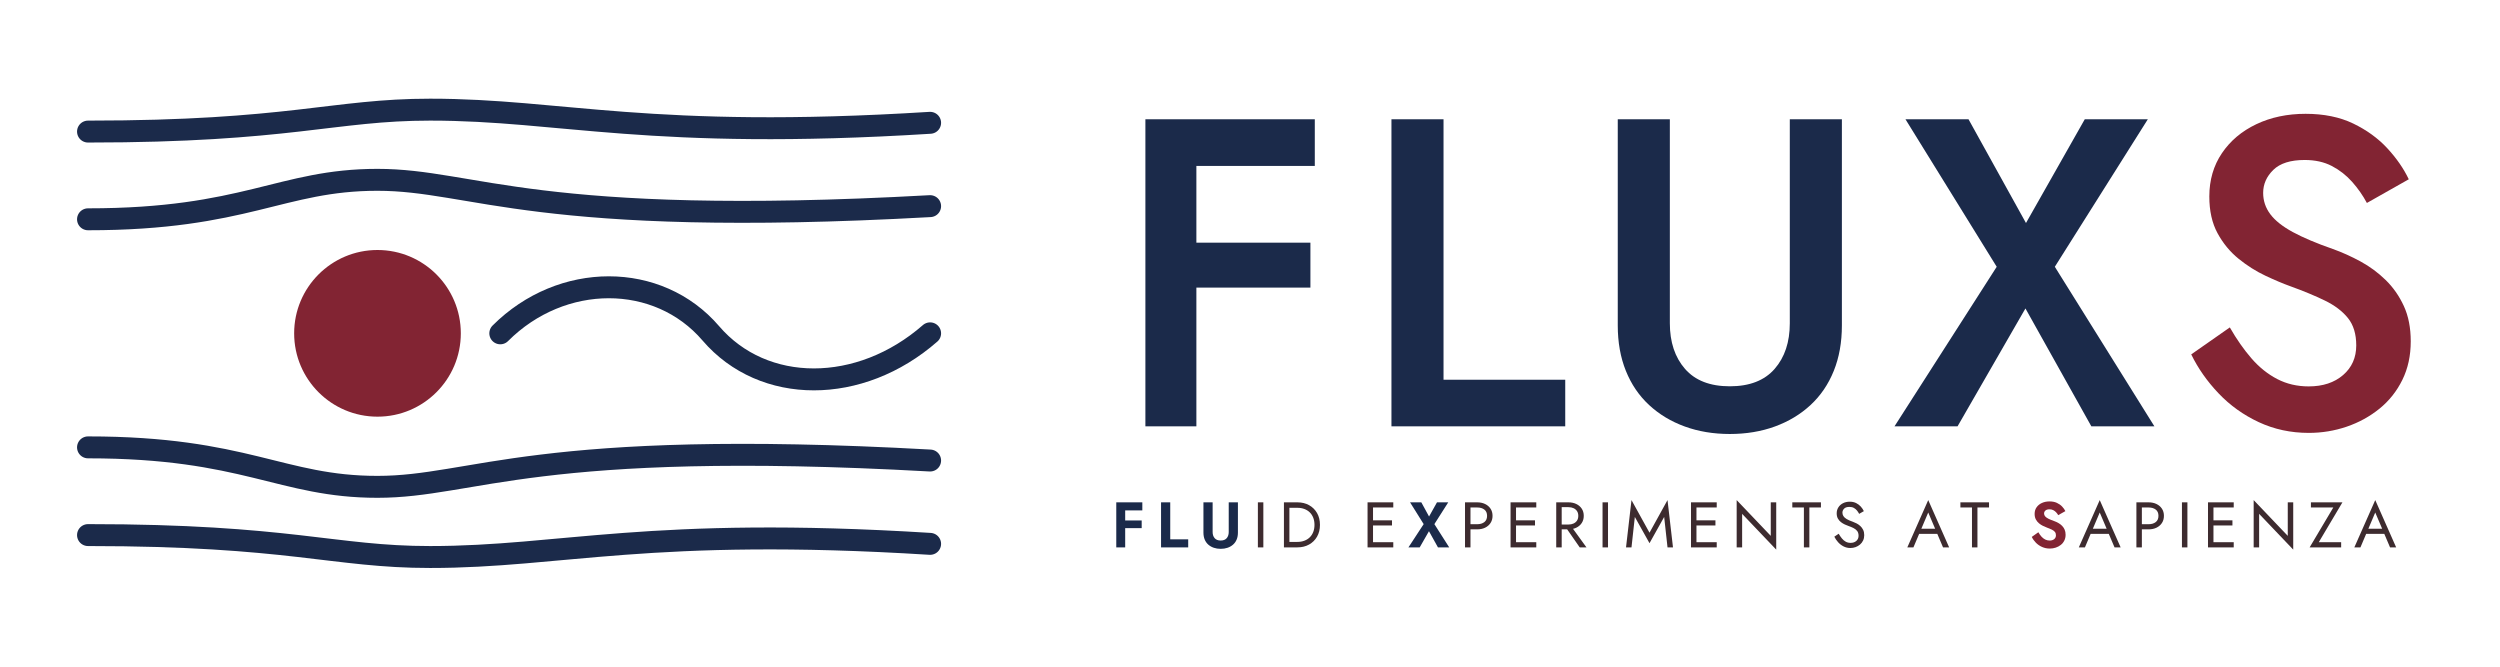
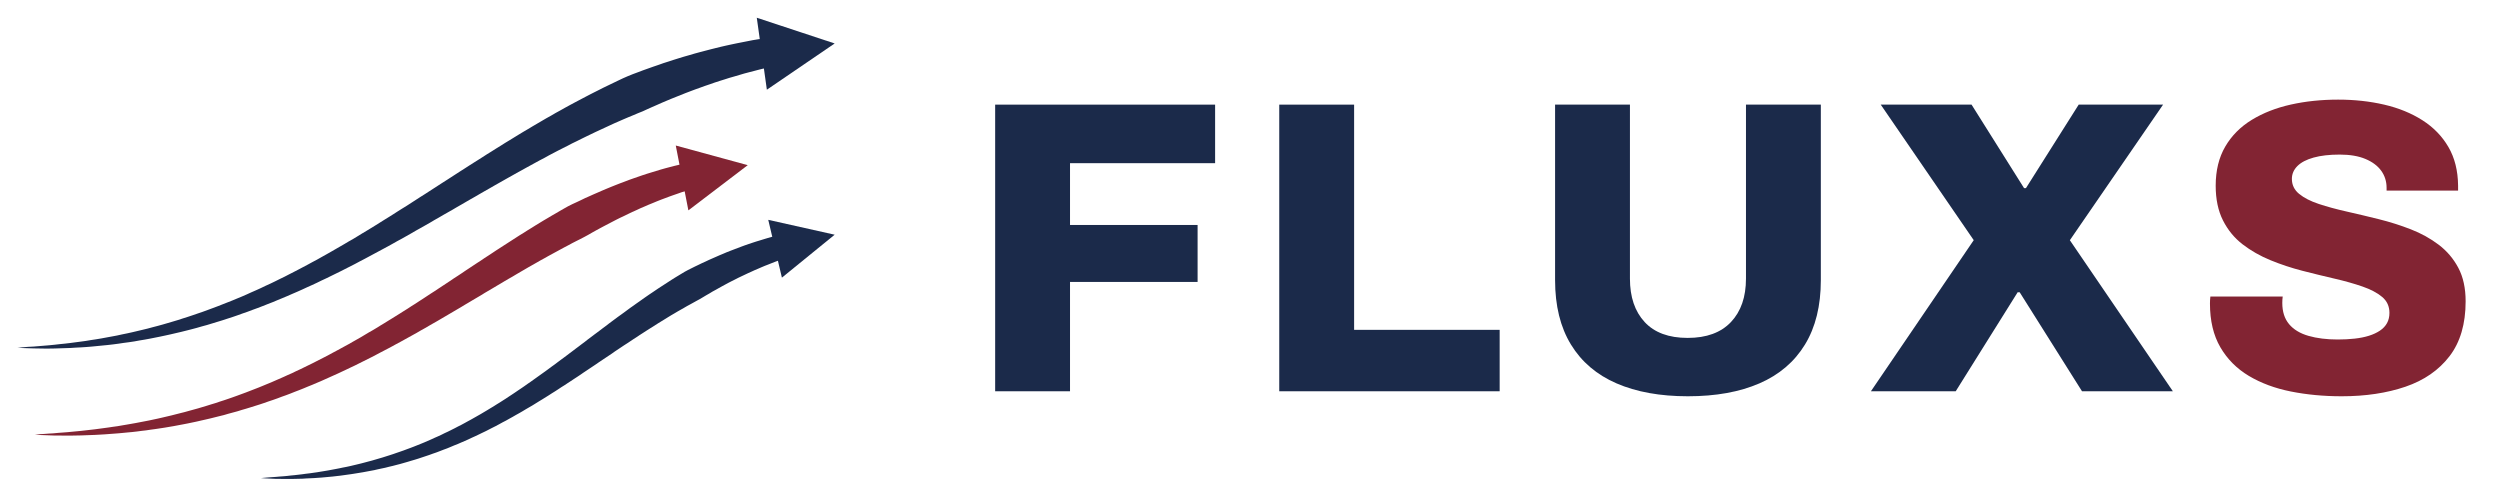
- <svg xmlns="http://www.w3.org/2000/svg" viewBox="0 0 854.8 228.0" width="855" height="228">
-   <g transform="translate(24,24.0) scale(1.5)">
-     <circle cx="70" cy="60" r="19" fill="#822433" />
-     <g fill="none" stroke="#1B2A4A" stroke-width="5" stroke-linecap="round">
-       <path d="M4 14 C50 14 60 9 82 9 C112 9 132 16 196 12" />
-       <path d="M4 34 C40 34 48 25 70 25 C92 25 106 36 196 31" />
-       <path d="M98 60 C112 46 134 46 146 60 C158 74 180 74 196 60" />
-       <path d="M4 86 C40 86 48 95 70 95 C92 95 106 84 196 89" />
-       <path d="M4 106 C50 106 60 111 82 111 C112 111 132 104 196 108" />
-     </g>
-   </g>
-   <path fill="#1B2A4A" d="M402.613 56.738H449.562V40.8H402.613ZM402.613 98.363H448.062V82.988H402.613ZM391.625 40.8V145.8H409.062V40.8Z M475.775 40.8V145.8H535.212V129.863H493.587V40.8Z M553.175 40.8V111.3Q553.175 119.963 555.95 126.844Q558.725 133.725 563.881 138.506Q569.037 143.288 576.069 145.856Q583.1 148.425 591.5 148.425Q599.9 148.425 606.931 145.856Q613.962 143.288 619.119 138.506Q624.275 133.725 627.05 126.844Q629.825 119.963 629.825 111.3V40.8H612.012V110.55Q612.012 120.225 606.819 126.169Q601.625 132.113 591.5 132.113Q581.375 132.113 576.181 126.169Q570.987 120.225 570.987 110.55V40.8Z M712.887 40.8 692.787 76.275 673.137 40.8H651.575L682.775 91.238L647.825 145.8H669.387L692.6 105.488L715.137 145.8H736.7L702.65 91.238L734.45 40.8Z" />
-   <path fill="#822433" d="M762.5 111.975 749.3 121.2Q752.788 128.363 758.656 134.531Q764.525 140.7 772.4 144.375Q780.275 148.05 789.5 148.05Q796.25 148.05 802.494 145.913Q808.737 143.775 813.688 139.762Q818.637 135.75 821.506 129.919Q824.375 124.088 824.375 116.738Q824.375 109.8 822.013 104.663Q819.65 99.525 815.787 95.756Q811.925 91.988 807.2 89.419Q802.475 86.85 797.75 85.163Q789.35 82.238 784.081 79.388Q778.812 76.538 776.356 73.275Q773.9 70.013 773.9 65.963Q773.9 61.5 777.369 58.106Q780.837 54.713 788.112 54.713Q793.438 54.713 797.394 56.775Q801.35 58.838 804.331 62.194Q807.312 65.55 809.375 69.413L823.7 61.313Q821.075 55.8 816.331 50.681Q811.587 45.563 804.688 42.244Q797.788 38.925 788.413 38.925Q779.038 38.925 771.575 42.469Q764.112 46.013 759.8 52.388Q755.487 58.763 755.487 67.2Q755.487 74.588 758.3 79.763Q761.112 84.938 765.481 88.481Q769.85 92.025 774.669 94.294Q779.487 96.563 783.35 97.95Q789.987 100.35 795.031 102.806Q800.075 105.263 802.906 108.788Q805.737 112.313 805.737 118.125Q805.737 124.388 801.237 128.269Q796.737 132.15 789.462 132.15Q783.575 132.15 778.719 129.638Q773.862 127.125 769.906 122.569Q765.95 118.013 762.5 111.975Z" />
-   <path fill="#1B2A4A" d="M383.69 174.55H390.576V171.8H383.69ZM383.69 180.616H390.356V178.007H383.69ZM381.666 171.8V187.2H384.714V171.8Z M396.978 171.8V187.2H406.265V184.45H400.121V171.8Z M411.476 171.8V182.14Q411.476 183.501 411.914 184.54Q412.353 185.578 413.154 186.278Q413.955 186.977 415.032 187.34Q416.108 187.703 417.372 187.703Q418.635 187.703 419.712 187.34Q420.788 186.977 421.589 186.278Q422.391 185.578 422.829 184.54Q423.268 183.501 423.268 182.14V171.8H420.125V181.951Q420.125 183.253 419.432 184.056Q418.739 184.859 417.372 184.859Q416.005 184.859 415.312 184.056Q414.619 183.253 414.619 181.951V171.8Z" />
-   <path fill="#3D2B2F" d="M430.094 171.8V187.2H431.964V171.8Z M439.004 171.8V187.2H440.874V171.8ZM443.624 187.2Q445.868 187.2 447.606 186.232Q449.344 185.264 450.334 183.537Q451.324 181.81 451.324 179.5Q451.324 177.19 450.334 175.463Q449.344 173.736 447.606 172.768Q445.868 171.8 443.624 171.8H440.038V173.67H443.624Q444.922 173.67 446.0 174.077Q447.078 174.484 447.848 175.243Q448.618 176.002 449.036 177.08Q449.454 178.158 449.454 179.5Q449.454 180.842 449.036 181.92Q448.618 182.998 447.848 183.757Q447.078 184.516 446.0 184.923Q444.922 185.33 443.624 185.33H440.038V187.2Z  M468.638 187.2H476.404V185.44H468.638ZM468.638 173.56H476.404V171.8H468.638ZM468.638 179.72H475.964V177.96H468.638ZM467.604 171.8V187.2H469.474V171.8Z" />
-   <path fill="#1B2A4A" d="M491.348 171.8 488.636 176.649 485.99 171.8H482.14L486.794 179.249L481.59 187.2H485.44L488.605 181.669L491.678 187.2H495.528L490.456 179.249L495.198 171.8Z" />
-   <path fill="#3D2B2F" d="M500.934 171.8V187.2H502.804V171.8ZM501.968 173.56H505.114Q506.61 173.56 507.545 174.275Q508.48 174.99 508.48 176.42Q508.48 177.828 507.545 178.554Q506.61 179.28 505.114 179.28H501.968V181.04H505.114Q506.61 181.04 507.787 180.479Q508.964 179.918 509.657 178.873Q510.35 177.828 510.35 176.42Q510.35 174.99 509.657 173.956Q508.964 172.922 507.787 172.361Q506.61 171.8 505.114 171.8H501.968Z M517.544 187.2H525.31V185.44H517.544ZM517.544 173.56H525.31V171.8H517.544ZM517.544 179.72H524.87V177.96H517.544ZM516.51 171.8V187.2H518.38V171.8Z M534.88 179.61 540.16 187.2H542.47L536.97 179.61ZM532.13 171.8V187.2H534.0V171.8ZM533.164 173.45H536.31Q537.3 173.45 538.059 173.802Q538.818 174.154 539.247 174.814Q539.676 175.474 539.676 176.42Q539.676 177.366 539.247 178.026Q538.818 178.686 538.059 179.038Q537.3 179.39 536.31 179.39H533.164V181.04H536.31Q537.806 181.04 538.983 180.479Q540.16 179.918 540.853 178.873Q541.546 177.828 541.546 176.42Q541.546 174.99 540.853 173.956Q540.16 172.922 538.983 172.361Q537.806 171.8 536.31 171.8H533.164Z M547.97 171.8V187.2H549.84V171.8Z M559.014 176.794 564.03 185.77 569.046 176.794 570.19 187.2H572.06L570.19 171.03L564.03 182.184L557.87 171.03L556.0 187.2H557.87Z M579.254 187.2H587.02V185.44H579.254ZM579.254 173.56H587.02V171.8H579.254ZM579.254 179.72H586.58V177.96H579.254ZM578.22 171.8V187.2H580.09V171.8Z M605.5 171.8V183.262L593.84 171.03V187.2H595.71V175.738L607.37 187.97V171.8Z M612.87 173.56H616.83V187.2H618.7V173.56H622.66V171.8H612.87Z M628.732 182.536 627.236 183.548Q627.742 184.56 628.545 185.451Q629.348 186.342 630.415 186.881Q631.482 187.42 632.736 187.42Q633.66 187.42 634.507 187.112Q635.354 186.804 636.025 186.232Q636.696 185.66 637.081 184.846Q637.466 184.032 637.466 183.02Q637.466 181.964 637.092 181.205Q636.718 180.446 636.135 179.907Q635.552 179.368 634.87 179.016Q634.188 178.664 633.572 178.444Q632.23 177.982 631.449 177.509Q630.668 177.036 630.338 176.497Q630.008 175.958 630.008 175.32Q630.008 174.572 630.58 173.967Q631.152 173.362 632.406 173.362Q633.308 173.362 633.935 173.714Q634.562 174.066 635.002 174.616Q635.442 175.166 635.728 175.738L637.334 174.814Q636.96 174 636.3 173.263Q635.64 172.526 634.705 172.053Q633.77 171.58 632.516 171.58Q631.218 171.58 630.206 172.097Q629.194 172.614 628.622 173.516Q628.05 174.418 628.05 175.562Q628.05 176.618 628.457 177.344Q628.864 178.07 629.502 178.565Q630.14 179.06 630.844 179.379Q631.548 179.698 632.12 179.896Q633 180.204 633.781 180.589Q634.562 180.974 635.046 181.59Q635.53 182.206 635.53 183.24Q635.53 184.296 634.782 184.978Q634.034 185.66 632.802 185.66Q631.878 185.66 631.152 185.264Q630.426 184.868 629.843 184.164Q629.26 183.46 628.732 182.536Z  M655.33 182.58H663.47L662.81 180.82H655.99ZM659.356 175.276 661.996 181.48 662.172 181.92 664.416 187.2H666.506L659.356 171.03L652.206 187.2H654.296L656.584 181.788L656.76 181.392Z M670.356 173.56H674.316V187.2H676.186V173.56H680.146V171.8H670.356Z " />
-   <path fill="#822433" d="M697.017 182.027 694.767 183.623Q695.282 184.701 696.184 185.616Q697.086 186.531 698.304 187.07Q699.522 187.609 700.945 187.609Q701.983 187.609 702.947 187.291Q703.912 186.974 704.678 186.373Q705.443 185.773 705.889 184.888Q706.335 184.004 706.335 182.879Q706.335 181.889 706.009 181.139Q705.682 180.389 705.127 179.827Q704.572 179.264 703.871 178.87Q703.171 178.475 702.423 178.208Q701.269 177.803 700.502 177.424Q699.735 177.045 699.354 176.61Q698.972 176.175 698.972 175.612Q698.972 175.025 699.435 174.603Q699.899 174.182 700.832 174.182Q701.527 174.182 702.074 174.449Q702.621 174.717 703.056 175.168Q703.491 175.619 703.805 176.181L706.26 174.805Q705.867 174 705.146 173.239Q704.425 172.479 703.358 171.982Q702.291 171.486 700.829 171.486Q699.399 171.486 698.246 172.007Q697.092 172.529 696.417 173.488Q695.741 174.446 695.741 175.751Q695.741 176.854 696.157 177.636Q696.574 178.419 697.216 178.956Q697.859 179.494 698.568 179.836Q699.277 180.179 699.839 180.386Q700.879 180.77 701.59 181.112Q702.3 181.455 702.666 181.901Q703.032 182.347 703.032 183.07Q703.032 183.891 702.435 184.379Q701.838 184.868 700.889 184.868Q700.069 184.868 699.366 184.519Q698.664 184.17 698.085 183.528Q697.507 182.885 697.017 182.027Z" />
-   <path fill="#3D2B2F" d="M713.982 182.58H722.122L721.462 180.82H714.642ZM718.008 175.276 720.648 181.48 720.824 181.92 723.068 187.2H725.158L718.008 171.03L710.858 187.2H712.948L715.236 181.788L715.412 181.392Z M730.548 171.8V187.2H732.418V171.8ZM731.582 173.56H734.728Q736.224 173.56 737.159 174.275Q738.094 174.99 738.094 176.42Q738.094 177.828 737.159 178.554Q736.224 179.28 734.728 179.28H731.582V181.04H734.728Q736.224 181.04 737.401 180.479Q738.578 179.918 739.271 178.873Q739.964 177.828 739.964 176.42Q739.964 174.99 739.271 173.956Q738.578 172.922 737.401 172.361Q736.224 171.8 734.728 171.8H731.582Z M746.124 171.8V187.2H747.994V171.8Z M756.068 187.2H763.834V185.44H756.068ZM756.068 173.56H763.834V171.8H756.068ZM756.068 179.72H763.394V177.96H756.068ZM755.034 171.8V187.2H756.904V171.8Z M782.314 171.8V183.262L770.654 171.03V187.2H772.524V175.738L784.184 187.97V171.8Z M790.234 173.56H797.89L789.794 187.2H800.574V185.44H792.918L801.014 171.8H790.234Z M808.208 182.58H816.348L815.688 180.82H808.868ZM812.234 175.276 814.874 181.48 815.05 181.92 817.294 187.2H819.384L812.234 171.03L805.084 187.2H807.174L809.462 181.788L809.638 181.392Z" />
+ <svg xmlns="http://www.w3.org/2000/svg" viewBox="0.00 24.00 287.56 57.10" width="2876" height="571">
+   <path d="M2.00 64.00 L2.61 64.04 L3.22 64.06 L3.83 64.08 L4.44 64.09 L5.05 64.10 L5.66 64.10 L6.27 64.09 L6.88 64.07 L7.49 64.05 L8.10 64.03 L8.71 63.99 L9.32 63.96 L9.93 63.92 L10.54 63.87 L11.15 63.81 L11.76 63.75 L12.37 63.69 L12.98 63.62 L13.59 63.54 L14.19 63.45 L14.80 63.37 L15.41 63.28 L16.01 63.17 L16.62 63.07 L17.22 62.96 L17.82 62.84 L18.42 62.72 L19.03 62.59 L19.62 62.46 L20.22 62.32 L20.82 62.18 L21.42 62.03 L22.01 61.88 L22.61 61.72 L23.20 61.55 L23.79 61.39 L24.38 61.21 L24.97 61.03 L25.56 60.85 L26.14 60.66 L26.73 60.47 L27.31 60.27 L27.89 60.06 L28.47 59.86 L29.05 59.64 L29.63 59.43 L30.20 59.21 L30.78 58.98 L31.35 58.76 L31.92 58.52 L32.48 58.29 L33.05 58.05 L33.62 57.80 L34.18 57.56 L34.74 57.31 L35.30 57.05 L35.86 56.80 L36.42 56.54 L36.97 56.27 L37.53 56.01 L38.08 55.74 L38.63 55.47 L39.18 55.20 L39.73 54.92 L40.28 54.64 L40.83 54.36 L41.37 54.07 L41.91 53.79 L42.45 53.50 L42.99 53.21 L43.53 52.92 L44.07 52.63 L44.61 52.34 L45.15 52.04 L45.68 51.74 L46.22 51.45 L46.75 51.15 L47.28 50.85 L47.81 50.54 L48.35 50.24 L48.88 49.94 L49.41 49.64 L49.93 49.33 L50.46 49.03 L50.99 48.72 L51.52 48.42 L52.05 48.12 L52.57 47.81 L53.10 47.51 L53.63 47.20 L54.15 46.90 L54.68 46.60 L55.21 46.29 L55.73 45.99 L56.26 45.69 L56.78 45.39 L57.31 45.09 L57.84 44.79 L58.37 44.49 L58.89 44.20 L59.42 43.90 L59.95 43.61 L60.47 43.32 L61.00 43.03 L61.53 42.74 L62.06 42.45 L62.60 42.17 L63.12 41.88 L63.65 41.60 L64.19 41.32 L64.72 41.05 L65.26 40.78 L65.79 40.50 L66.33 40.24 L66.87 39.97 L67.40 39.71 L67.94 39.45 L68.48 39.19 L69.02 38.94 L69.56 38.69 L70.10 38.44 L70.64 38.19 L71.19 37.95 L71.74 37.71 L72.28 37.48 L72.84 37.25 L73.38 37.02 L73.93 36.80 L74.47 36.55 L75.01 36.31 L75.56 36.07 L76.10 35.83 L76.64 35.60 L77.19 35.37 L77.74 35.15 L78.29 34.93 L78.84 34.71 L79.39 34.50 L79.95 34.29 L80.51 34.09 L81.06 33.89 L81.62 33.70 L82.19 33.50 L82.74 33.32 L83.32 33.14 L83.88 32.96 L84.44 32.80 L85.02 32.63 L85.59 32.46 L86.16 32.31 L86.74 32.16 L87.31 32.01 L87.84 31.88 L88.39 31.78 L88.98 31.67 L89.58 31.56 L90.18 31.46 L90.78 31.35 L91.37 31.24 L91.97 31.12 L91.54 28.07 L90.94 28.13 L90.33 28.19 L89.73 28.25 L89.12 28.31 L88.51 28.37 L87.90 28.44 L87.25 28.51 L86.58 28.62 L85.97 28.74 L85.36 28.86 L84.75 28.98 L84.13 29.11 L83.53 29.24 L82.92 29.38 L82.31 29.53 L81.71 29.68 L81.10 29.84 L80.49 30.00 L79.90 30.16 L79.29 30.34 L78.69 30.51 L78.10 30.69 L77.49 30.88 L76.91 31.07 L76.31 31.26 L75.72 31.47 L75.13 31.67 L74.54 31.88 L73.95 32.09 L73.37 32.31 L72.78 32.53 L72.21 32.76 L71.64 33.01 L71.07 33.28 L70.51 33.55 L69.95 33.82 L69.39 34.09 L68.84 34.37 L68.28 34.65 L67.73 34.93 L67.18 35.22 L66.63 35.51 L66.08 35.80 L65.54 36.09 L64.99 36.39 L64.46 36.69 L63.91 36.99 L63.38 37.30 L62.84 37.60 L62.31 37.91 L61.78 38.22 L61.25 38.53 L60.72 38.85 L60.19 39.16 L59.66 39.48 L59.14 39.80 L58.62 40.12 L58.09 40.44 L57.57 40.77 L57.05 41.09 L56.53 41.42 L56.01 41.74 L55.50 42.07 L54.98 42.40 L54.47 42.72 L53.95 43.05 L53.44 43.38 L52.92 43.71 L52.41 44.04 L51.90 44.37 L51.39 44.70 L50.87 45.03 L50.36 45.36 L49.85 45.69 L49.34 46.02 L48.83 46.35 L48.32 46.67 L47.81 47.00 L47.30 47.33 L46.79 47.66 L46.27 47.98 L45.76 48.30 L45.25 48.63 L44.74 48.95 L44.22 49.27 L43.71 49.59 L43.20 49.91 L42.68 50.23 L42.17 50.54 L41.65 50.85 L41.13 51.17 L40.62 51.48 L40.09 51.78 L39.57 52.09 L39.05 52.39 L38.53 52.69 L38.01 52.99 L37.48 53.29 L36.96 53.58 L36.43 53.88 L35.90 54.16 L35.37 54.45 L34.84 54.73 L34.31 55.01 L33.77 55.29 L33.24 55.56 L32.70 55.84 L32.16 56.10 L31.62 56.37 L31.08 56.63 L30.53 56.88 L29.99 57.14 L29.44 57.39 L28.89 57.63 L28.34 57.88 L27.79 58.12 L27.23 58.35 L26.68 58.58 L26.12 58.80 L25.56 59.02 L25.00 59.24 L24.44 59.45 L23.87 59.66 L23.30 59.87 L22.74 60.06 L22.16 60.26 L21.59 60.45 L21.02 60.63 L20.44 60.82 L19.87 60.99 L19.29 61.16 L18.71 61.33 L18.13 61.49 L17.55 61.64 L16.96 61.80 L16.38 61.94 L15.79 62.08 L15.20 62.22 L14.61 62.35 L14.02 62.47 L13.43 62.60 L12.84 62.71 L12.24 62.82 L11.65 62.93 L11.05 63.03 L10.45 63.12 L9.85 63.22 L9.26 63.30 L8.65 63.38 L8.05 63.46 L7.45 63.53 L6.85 63.59 L6.24 63.66 L5.64 63.72 L5.03 63.77 L4.43 63.82 L3.82 63.87 L3.22 63.90 L2.61 63.95 L2.00 64.00 Z" fill="#1B2A4A" />
+   <path d="M96.00 29.00 L88.20 34.32 L87.04 26.04 Z" fill="#1B2A4A" />
+   <path d="M4.00 74.00 L4.53 74.04 L5.06 74.06 L5.60 74.08 L6.13 74.10 L6.66 74.10 L7.19 74.11 L7.73 74.11 L8.26 74.11 L8.79 74.10 L9.33 74.09 L9.86 74.07 L10.39 74.05 L10.93 74.03 L11.46 74.00 L11.99 73.97 L12.53 73.93 L13.06 73.89 L13.59 73.85 L14.13 73.80 L14.65 73.75 L15.19 73.70 L15.72 73.64 L16.25 73.57 L16.78 73.51 L17.31 73.43 L17.84 73.36 L18.37 73.28 L18.90 73.20 L19.43 73.11 L19.96 73.02 L20.49 72.92 L21.02 72.82 L21.54 72.72 L22.07 72.61 L22.59 72.50 L23.11 72.38 L23.64 72.26 L24.16 72.14 L24.68 72.01 L25.20 71.88 L25.73 71.75 L26.24 71.60 L26.76 71.46 L27.28 71.32 L27.79 71.16 L28.31 71.01 L28.83 70.85 L29.34 70.69 L29.85 70.53 L30.36 70.36 L30.87 70.18 L31.38 70.01 L31.89 69.83 L32.39 69.64 L32.90 69.46 L33.40 69.27 L33.90 69.07 L34.40 68.88 L34.90 68.68 L35.40 68.47 L35.90 68.27 L36.39 68.06 L36.89 67.85 L37.38 67.63 L37.87 67.41 L38.36 67.19 L38.85 66.97 L39.34 66.74 L39.83 66.51 L40.31 66.28 L40.80 66.05 L41.28 65.81 L41.76 65.57 L42.24 65.33 L42.72 65.09 L43.20 64.84 L43.67 64.59 L44.15 64.34 L44.63 64.09 L45.10 63.84 L45.57 63.58 L46.04 63.33 L46.51 63.07 L46.98 62.81 L47.45 62.55 L47.92 62.29 L48.38 62.02 L48.85 61.76 L49.31 61.49 L49.78 61.22 L50.24 60.96 L50.70 60.69 L51.16 60.42 L51.62 60.15 L52.08 59.88 L52.54 59.61 L53.00 59.34 L53.46 59.06 L53.92 58.79 L54.37 58.52 L54.83 58.25 L55.29 57.98 L55.74 57.70 L56.20 57.43 L56.66 57.16 L57.11 56.89 L57.57 56.62 L58.02 56.35 L58.48 56.08 L58.94 55.82 L59.39 55.55 L59.85 55.28 L60.30 55.02 L60.76 54.75 L61.22 54.49 L61.68 54.23 L62.13 53.97 L62.59 53.72 L63.05 53.46 L63.51 53.21 L63.97 52.96 L64.43 52.71 L64.89 52.46 L65.35 52.22 L65.81 51.97 L66.28 51.73 L66.74 51.50 L67.20 51.26 L67.66 51.01 L68.11 50.75 L68.56 50.50 L69.02 50.25 L69.47 50.01 L69.93 49.77 L70.39 49.53 L70.85 49.29 L71.31 49.06 L71.78 48.84 L72.25 48.61 L72.71 48.39 L73.18 48.18 L73.65 47.96 L74.12 47.76 L74.60 47.55 L75.07 47.36 L75.55 47.16 L76.03 46.97 L76.51 46.79 L76.99 46.61 L77.47 46.44 L77.96 46.27 L78.44 46.10 L78.87 45.97 L79.34 45.86 L79.86 45.74 L80.37 45.61 L80.89 45.49 L81.41 45.37 L81.93 45.25 L82.44 45.12 L81.91 42.37 L81.38 42.44 L80.85 42.52 L80.33 42.60 L79.80 42.68 L79.28 42.77 L78.75 42.85 L78.17 42.94 L77.58 43.08 L77.04 43.22 L76.51 43.36 L75.98 43.51 L75.46 43.67 L74.93 43.83 L74.41 43.99 L73.89 44.16 L73.37 44.34 L72.85 44.52 L72.34 44.70 L71.82 44.90 L71.31 45.09 L70.80 45.29 L70.30 45.49 L69.79 45.70 L69.29 45.91 L68.79 46.13 L68.28 46.35 L67.79 46.57 L67.29 46.79 L66.80 47.03 L66.31 47.26 L65.81 47.49 L65.33 47.73 L64.85 48.00 L64.38 48.27 L63.92 48.54 L63.45 48.81 L62.98 49.09 L62.52 49.36 L62.06 49.64 L61.60 49.92 L61.14 50.21 L60.68 50.49 L60.23 50.78 L59.77 51.06 L59.32 51.35 L58.87 51.64 L58.42 51.93 L57.97 52.22 L57.52 52.51 L57.07 52.80 L56.62 53.10 L56.18 53.39 L55.73 53.68 L55.29 53.98 L54.84 54.27 L54.40 54.56 L53.95 54.86 L53.51 55.15 L53.07 55.45 L52.63 55.74 L52.18 56.03 L51.74 56.33 L51.30 56.62 L50.86 56.91 L50.42 57.20 L49.97 57.50 L49.53 57.78 L49.09 58.07 L48.65 58.36 L48.20 58.65 L47.76 58.94 L47.31 59.22 L46.87 59.51 L46.42 59.79 L45.98 60.07 L45.53 60.35 L45.08 60.63 L44.64 60.90 L44.19 61.18 L43.74 61.45 L43.29 61.73 L42.84 62.00 L42.38 62.26 L41.93 62.53 L41.48 62.80 L41.02 63.06 L40.56 63.32 L40.11 63.58 L39.65 63.83 L39.19 64.08 L38.73 64.33 L38.26 64.58 L37.80 64.83 L37.34 65.07 L36.87 65.31 L36.40 65.55 L35.93 65.79 L35.46 66.02 L34.99 66.25 L34.52 66.48 L34.04 66.70 L33.57 66.93 L33.09 67.14 L32.61 67.36 L32.13 67.57 L31.65 67.78 L31.17 67.99 L30.68 68.19 L30.20 68.39 L29.71 68.59 L29.22 68.78 L28.73 68.97 L28.24 69.16 L27.75 69.34 L27.26 69.52 L26.76 69.70 L26.27 69.87 L25.77 70.04 L25.27 70.20 L24.77 70.37 L24.27 70.52 L23.76 70.68 L23.26 70.83 L22.76 70.98 L22.25 71.12 L21.74 71.26 L21.24 71.40 L20.72 71.53 L20.21 71.66 L19.70 71.79 L19.19 71.91 L18.68 72.03 L18.16 72.15 L17.64 72.26 L17.13 72.37 L16.61 72.47 L16.09 72.57 L15.57 72.67 L15.06 72.76 L14.54 72.85 L14.01 72.94 L13.49 73.03 L12.97 73.10 L12.44 73.18 L11.92 73.25 L11.40 73.32 L10.87 73.39 L10.34 73.45 L9.82 73.51 L9.29 73.57 L8.76 73.62 L8.24 73.67 L7.71 73.72 L7.18 73.76 L6.65 73.80 L6.12 73.85 L5.59 73.88 L5.06 73.92 L4.53 73.95 L4.00 74.00 Z" fill="#822433" />
+   <path d="M86.00 43.00 L79.17 48.20 L77.72 40.74 Z" fill="#822433" />
+   <path d="M30.00 79.00 L30.43 79.03 L30.87 79.05 L31.30 79.07 L31.74 79.09 L32.17 79.09 L32.60 79.10 L33.04 79.10 L33.47 79.10 L33.91 79.09 L34.34 79.08 L34.78 79.07 L35.21 79.04 L35.65 79.02 L36.08 79.00 L36.52 78.97 L36.95 78.94 L37.39 78.90 L37.82 78.86 L38.26 78.82 L38.69 78.77 L39.13 78.72 L39.56 78.66 L39.99 78.60 L40.42 78.54 L40.86 78.47 L41.29 78.40 L41.72 78.33 L42.15 78.25 L42.58 78.17 L43.01 78.09 L43.44 77.99 L43.86 77.90 L44.29 77.81 L44.72 77.70 L45.15 77.60 L45.57 77.49 L46.00 77.38 L46.42 77.26 L46.84 77.14 L47.27 77.01 L47.68 76.89 L48.10 76.76 L48.52 76.62 L48.94 76.48 L49.36 76.34 L49.77 76.19 L50.18 76.05 L50.60 75.89 L51.01 75.73 L51.42 75.58 L51.83 75.41 L52.23 75.24 L52.64 75.08 L53.05 74.90 L53.45 74.73 L53.85 74.55 L54.25 74.36 L54.65 74.18 L55.05 73.99 L55.44 73.80 L55.84 73.61 L56.23 73.41 L56.62 73.21 L57.02 73.01 L57.41 72.80 L57.79 72.59 L58.18 72.39 L58.57 72.17 L58.95 71.96 L59.33 71.74 L59.71 71.53 L60.09 71.31 L60.47 71.08 L60.85 70.86 L61.23 70.64 L61.60 70.41 L61.97 70.18 L62.35 69.95 L62.72 69.72 L63.09 69.49 L63.46 69.25 L63.83 69.02 L64.20 68.78 L64.56 68.54 L64.93 68.31 L65.29 68.07 L65.66 67.83 L66.02 67.59 L66.39 67.35 L66.75 67.11 L67.11 66.86 L67.47 66.62 L67.83 66.38 L68.19 66.14 L68.55 65.90 L68.91 65.65 L69.27 65.41 L69.63 65.17 L69.99 64.93 L70.35 64.69 L70.70 64.44 L71.06 64.20 L71.42 63.96 L71.78 63.72 L72.14 63.49 L72.50 63.25 L72.86 63.01 L73.22 62.78 L73.57 62.54 L73.93 62.31 L74.29 62.08 L74.65 61.85 L75.02 61.62 L75.38 61.39 L75.74 61.16 L76.10 60.94 L76.46 60.72 L76.83 60.49 L77.19 60.27 L77.55 60.06 L77.92 59.84 L78.29 59.63 L78.66 59.42 L79.02 59.21 L79.39 59.01 L79.77 58.80 L80.13 58.60 L80.50 58.40 L80.87 58.18 L81.22 57.97 L81.59 57.76 L81.95 57.54 L82.32 57.34 L82.69 57.13 L83.05 56.93 L83.42 56.73 L83.79 56.53 L84.16 56.34 L84.54 56.15 L84.91 55.96 L85.29 55.78 L85.67 55.60 L86.05 55.42 L86.43 55.25 L86.82 55.07 L87.20 54.91 L87.59 54.74 L87.97 54.58 L88.36 54.43 L88.76 54.27 L89.14 54.12 L89.49 53.99 L89.85 53.88 L90.26 53.77 L90.68 53.65 L91.10 53.53 L91.51 53.42 L91.93 53.30 L92.35 53.18 L92.76 53.06 L92.19 50.60 L91.76 50.68 L91.33 50.76 L90.91 50.84 L90.48 50.92 L90.06 51.00 L89.63 51.08 L89.20 51.17 L88.72 51.26 L88.24 51.40 L87.81 51.53 L87.39 51.66 L86.96 51.79 L86.53 51.93 L86.11 52.07 L85.68 52.22 L85.27 52.37 L84.85 52.53 L84.43 52.69 L84.01 52.85 L83.60 53.01 L83.18 53.19 L82.77 53.36 L82.36 53.54 L81.95 53.72 L81.54 53.90 L81.14 54.09 L80.74 54.27 L80.33 54.47 L79.93 54.66 L79.53 54.86 L79.13 55.06 L78.74 55.27 L78.36 55.50 L77.98 55.73 L77.60 55.96 L77.22 56.20 L76.85 56.44 L76.48 56.68 L76.11 56.92 L75.74 57.16 L75.37 57.41 L75.00 57.66 L74.64 57.90 L74.28 58.15 L73.92 58.40 L73.56 58.66 L73.20 58.91 L72.84 59.17 L72.48 59.42 L72.13 59.68 L71.78 59.94 L71.42 60.20 L71.07 60.45 L70.72 60.71 L70.37 60.97 L70.02 61.23 L69.67 61.50 L69.32 61.76 L68.98 62.02 L68.63 62.28 L68.28 62.54 L67.94 62.80 L67.59 63.06 L67.25 63.33 L66.90 63.59 L66.56 63.85 L66.21 64.11 L65.87 64.37 L65.52 64.63 L65.18 64.89 L64.83 65.15 L64.49 65.40 L64.14 65.66 L63.80 65.92 L63.45 66.17 L63.10 66.43 L62.76 66.68 L62.41 66.93 L62.06 67.18 L61.71 67.43 L61.36 67.68 L61.01 67.93 L60.66 68.17 L60.31 68.42 L59.96 68.66 L59.60 68.90 L59.25 69.14 L58.89 69.38 L58.54 69.61 L58.18 69.85 L57.82 70.08 L57.46 70.31 L57.10 70.53 L56.74 70.76 L56.37 70.98 L56.01 71.20 L55.64 71.42 L55.27 71.64 L54.90 71.85 L54.53 72.06 L54.16 72.27 L53.79 72.47 L53.41 72.68 L53.04 72.88 L52.66 73.07 L52.28 73.27 L51.90 73.46 L51.52 73.65 L51.13 73.83 L50.75 74.02 L50.36 74.20 L49.97 74.37 L49.58 74.55 L49.19 74.72 L48.80 74.89 L48.41 75.05 L48.01 75.21 L47.61 75.37 L47.22 75.52 L46.81 75.67 L46.41 75.82 L46.01 75.96 L45.60 76.10 L45.20 76.24 L44.80 76.37 L44.39 76.50 L43.98 76.63 L43.57 76.75 L43.16 76.87 L42.75 76.99 L42.33 77.10 L41.92 77.21 L41.50 77.32 L41.09 77.42 L40.67 77.52 L40.25 77.62 L39.83 77.71 L39.41 77.79 L38.99 77.88 L38.57 77.96 L38.14 78.04 L37.72 78.12 L37.30 78.19 L36.87 78.26 L36.45 78.33 L36.02 78.39 L35.60 78.45 L35.17 78.50 L34.74 78.56 L34.31 78.61 L33.88 78.66 L33.45 78.70 L33.02 78.75 L32.59 78.79 L32.16 78.82 L31.73 78.86 L31.30 78.89 L30.87 78.92 L30.43 78.96 L30.00 79.00 Z" fill="#1B2A4A" />
+   <path d="M96.00 51.00 L89.93 55.94 L88.36 49.29 Z" fill="#1B2A4A" />
+   <path d="M114.463 69.011V36.037H139.766V42.772H123.075V49.881H137.751V56.434H123.075V69.011Z" fill="#1B2A4A" />
+   <path d="M147.145 69.011V36.037H155.757V61.945H172.501V69.011Z" fill="#1B2A4A" />
+   <path d="M194.154 69.587Q189.365 69.587 185.946 68.104Q182.526 66.621 180.701 63.635Q178.876 60.649 178.876 56.221V36.037H187.488V56.055Q187.488 59.221 189.18 61.047Q190.871 62.873 194.128 62.873Q197.384 62.873 199.11 61.047Q200.837 59.221 200.837 56.055V36.037H209.449V56.221Q209.449 60.649 207.626 63.635Q205.803 66.621 202.384 68.104Q198.964 69.587 194.154 69.587Z" fill="#1B2A4A" />
+   <path d="M215.21 69.011 227.038 51.63 216.34 36.037H226.788L232.83 45.645H233.044L239.113 36.037H248.82L238.096 51.634L249.946 69.011H239.494L232.325 57.623H232.09L224.965 69.011Z" fill="#1B2A4A" />
+   <path d="M269.369 69.587Q266.269 69.587 263.526 69.039Q260.782 68.491 258.693 67.246Q256.604 66 255.409 63.948Q254.214 61.896 254.214 58.913Q254.214 58.729 254.225 58.507Q254.236 58.284 254.262 58.114H262.583Q262.557 58.262 262.546 58.474Q262.535 58.686 262.535 58.851Q262.535 60.357 263.316 61.289Q264.098 62.221 265.552 62.639Q267.005 63.056 268.914 63.056Q269.95 63.056 270.86 62.955Q271.771 62.855 272.503 62.625Q273.234 62.396 273.771 62.035Q274.307 61.675 274.584 61.168Q274.861 60.662 274.861 59.994Q274.861 58.863 274.024 58.16Q273.186 57.457 271.761 56.963Q270.337 56.47 268.554 56.057Q266.772 55.644 264.867 55.156Q262.963 54.667 261.18 53.936Q259.398 53.205 257.973 52.11Q256.549 51.015 255.711 49.355Q254.873 47.696 254.873 45.362Q254.873 42.745 255.974 40.861Q257.075 38.977 259.032 37.784Q260.988 36.591 263.531 36.026Q266.074 35.461 268.957 35.461Q271.78 35.461 274.264 36.039Q276.748 36.617 278.654 37.832Q280.56 39.047 281.646 40.912Q282.732 42.776 282.758 45.35V45.926H274.533V45.603Q274.533 44.498 273.915 43.642Q273.296 42.787 272.098 42.285Q270.899 41.783 269.144 41.783Q267.376 41.783 266.14 42.126Q264.904 42.469 264.271 43.104Q263.638 43.739 263.638 44.578Q263.638 45.622 264.475 46.307Q265.313 46.992 266.738 47.464Q268.162 47.936 269.945 48.337Q271.727 48.739 273.632 49.213Q275.536 49.686 277.319 50.38Q279.101 51.074 280.526 52.154Q281.95 53.233 282.788 54.817Q283.626 56.401 283.626 58.661Q283.626 62.565 281.774 64.977Q279.922 67.389 276.701 68.488Q273.479 69.587 269.369 69.587Z" fill="#822433" />
</svg>
